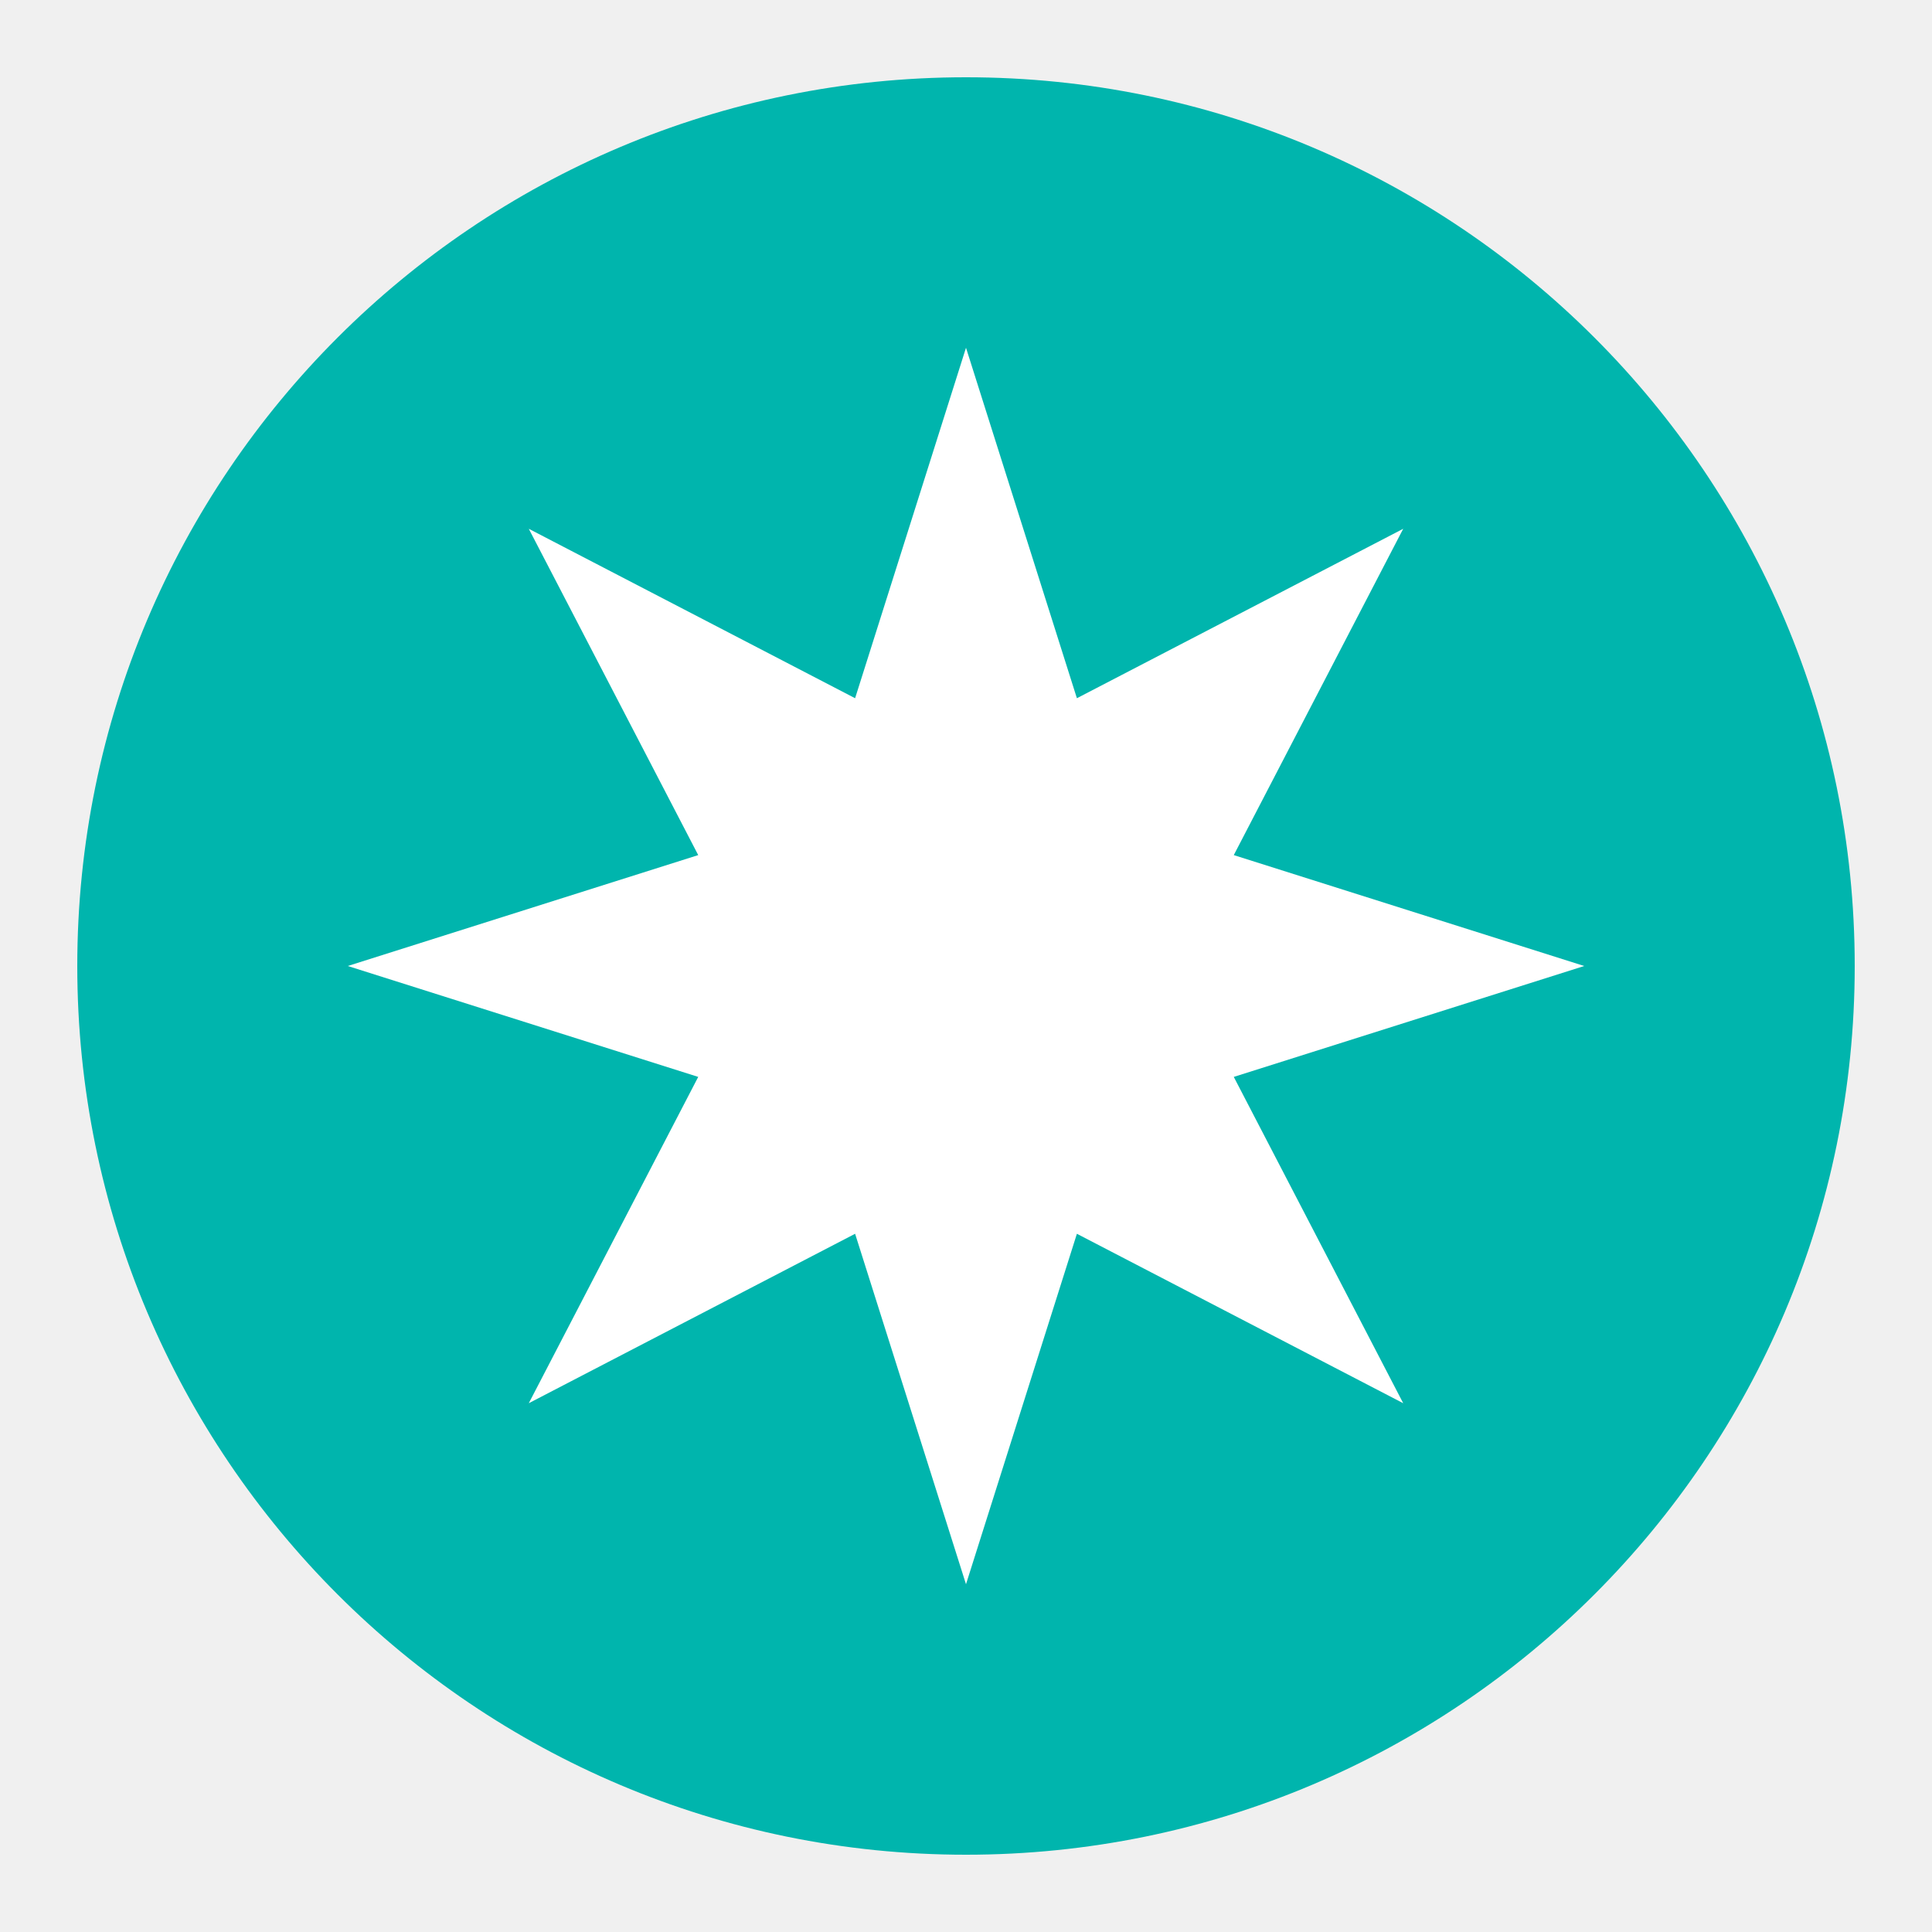
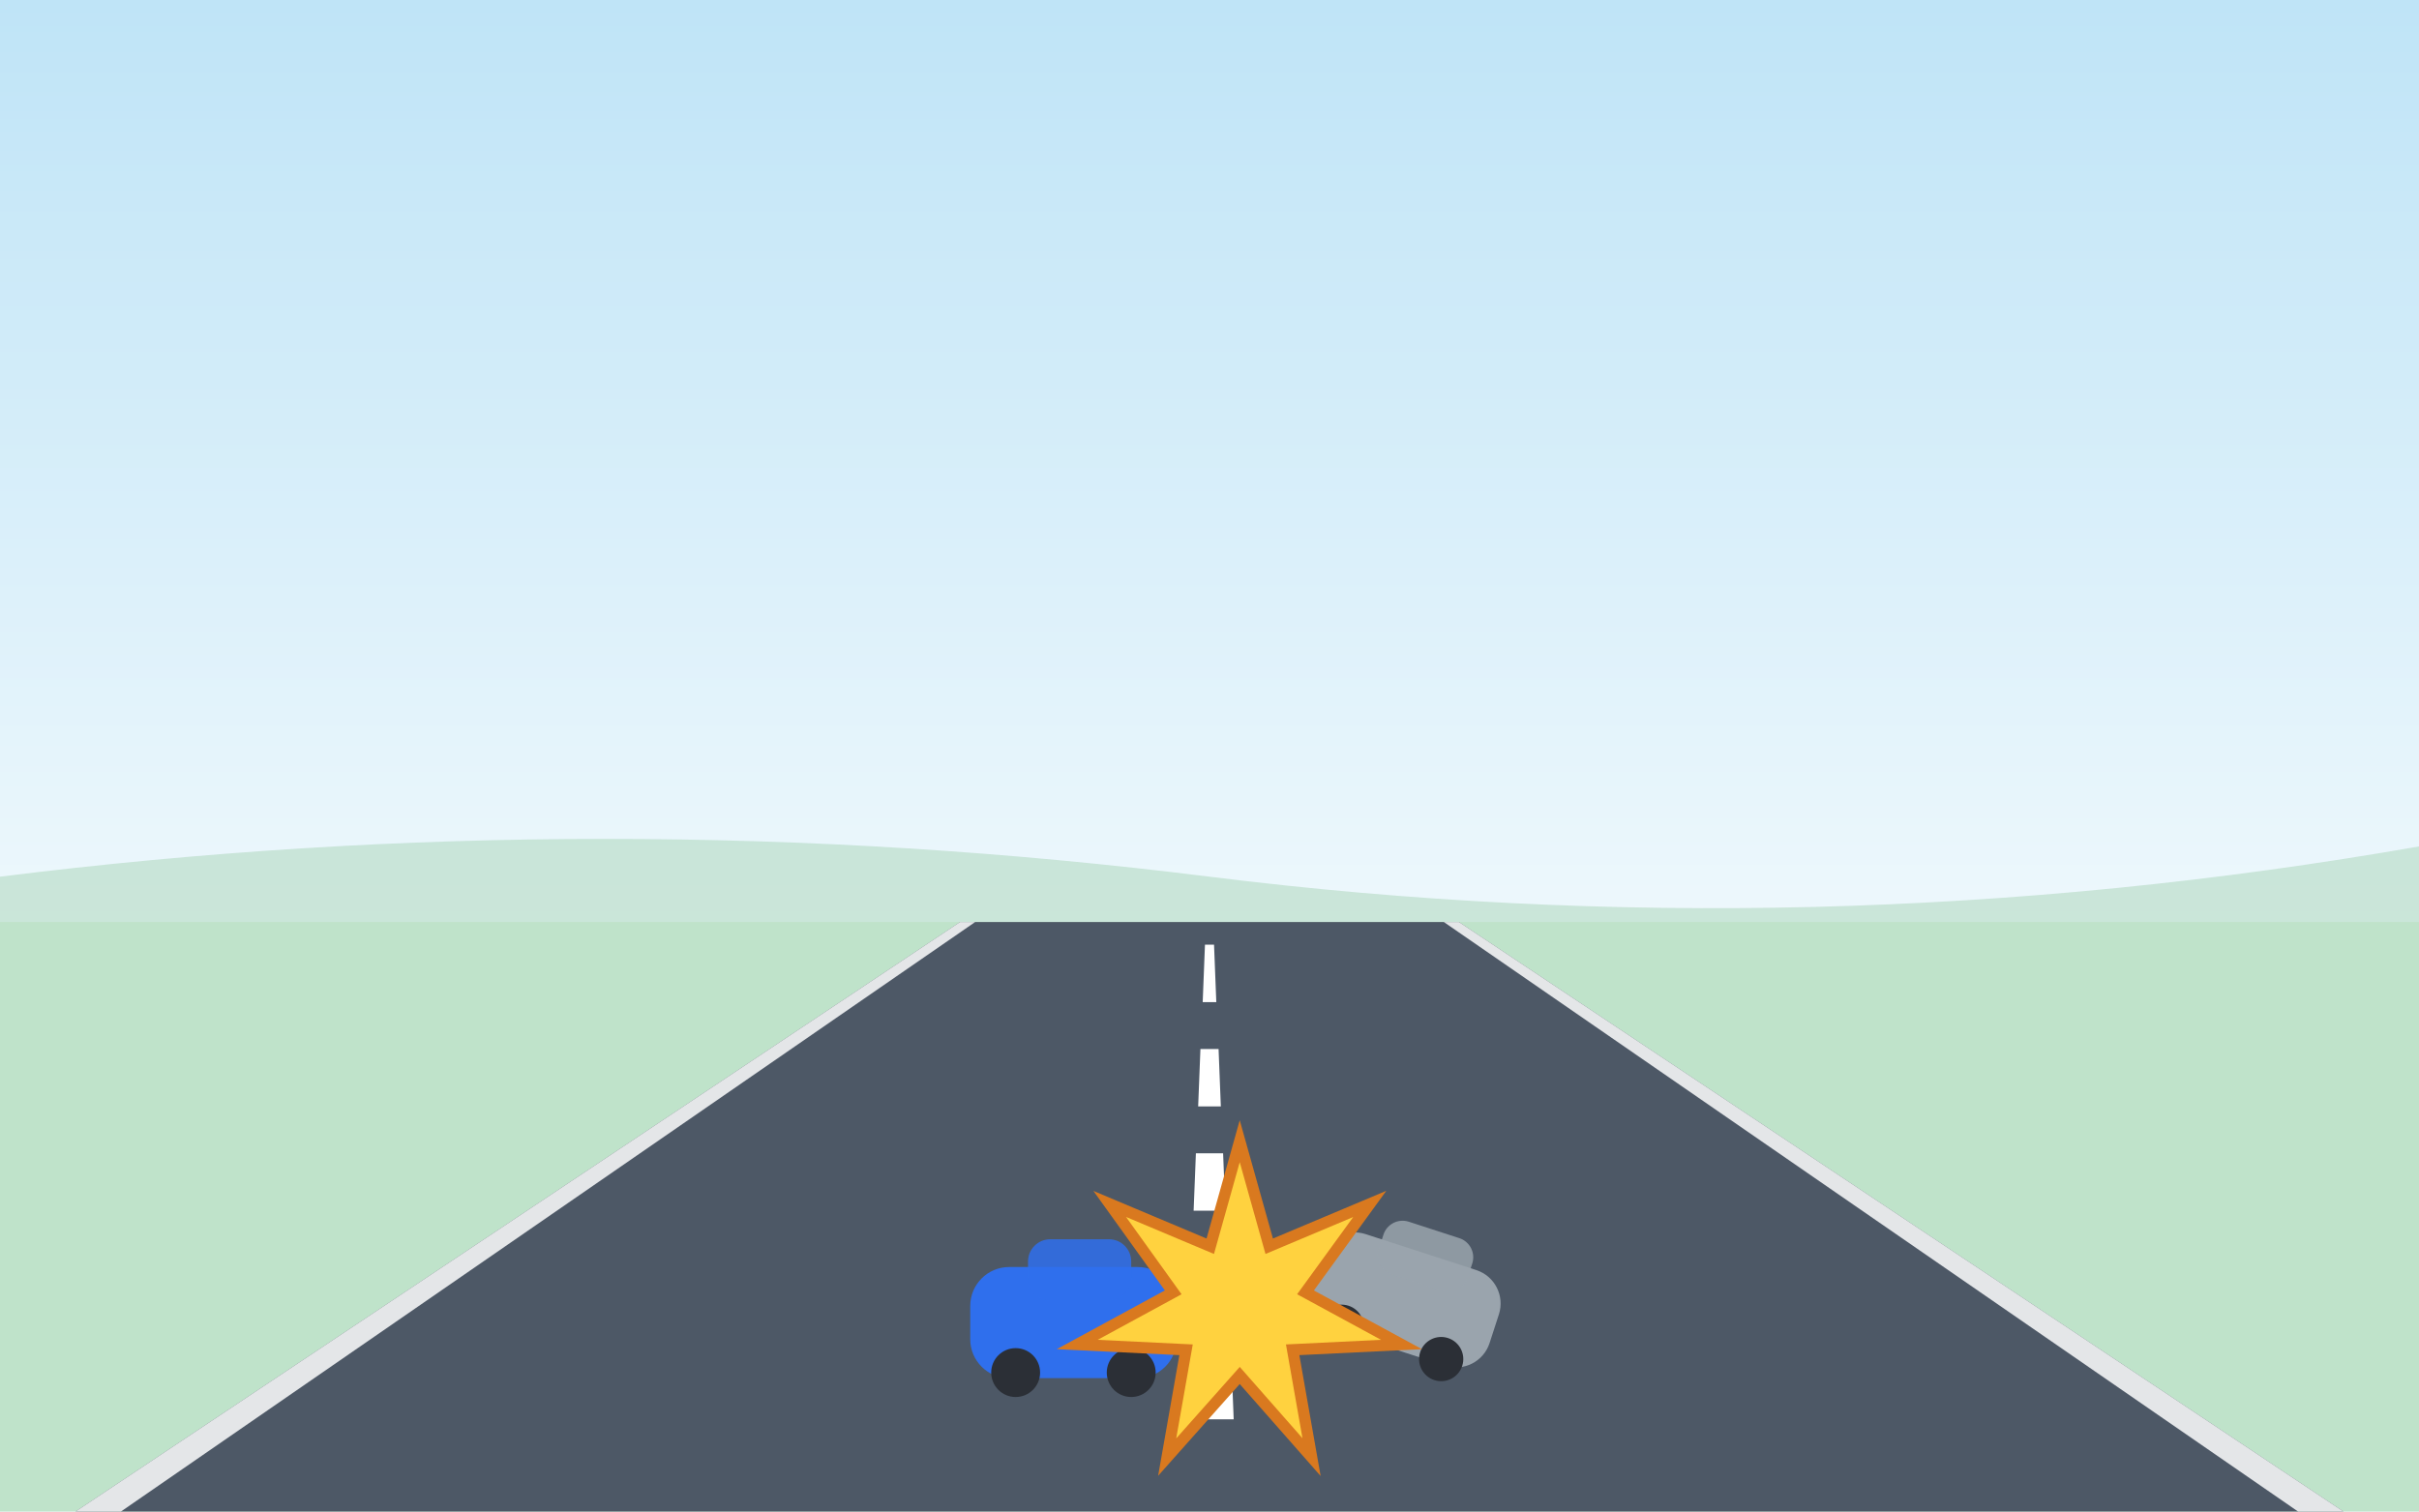
- <svg xmlns="http://www.w3.org/2000/svg" viewBox="0 0 100 100">
-   <circle cx="50" cy="50" r="46" fill="#00B5AD" />
-   <path d="M 50.00 18.00 L 55.74 36.14 L 72.63 27.37 L 63.86 44.26 L 82.00 50.00 L 63.86 55.74 L 72.63 72.63 L 55.74 63.86 L 50.00 82.00 L 44.26 63.86 L 27.37 72.63 L 36.14 55.74 L 18.00 50.00 L 36.14 44.26 L 27.37 27.37 L 44.26 36.14 Z" fill="#ffffff" />
+ <svg xmlns="http://www.w3.org/2000/svg" viewBox="0 0 320 200">
+   <defs>
+     <linearGradient id="sky" x1="0" y1="0" x2="0" y2="1">
+       <stop offset="0" stop-color="#bfe4f7" />
+       <stop offset="1" stop-color="#eef8fc" />
+     </linearGradient>
+   </defs>
+   <rect width="320" height="200" fill="#eef8fc" />
+   <rect width="320" height="124" fill="url(#sky)" />
+   <path d="M0,116 Q 80.0,106 160.0,116 T 320,112 V124 H0 Z" fill="#a7d3b6" opacity="0.5" />
+   <rect y="122" width="320" height="78" fill="#bfe3ca" />
+   <polygon points="127.0,122 193.0,122 310.0,200 10.0,200" fill="#4d5866" />
+   <polygon points="127.0,122 129.0,122 16.0,200 10.0,200" fill="#ffffff" opacity="0.85" />
+   <polygon points="191.0,122 193.0,122 310.0,200 304.0,200" fill="#ffffff" opacity="0.85" />
+   <polygon points="159.4,125.0 160.6,125.0 160.9,132.6 159.1,132.6" fill="#ffffff" />
+   <polygon points="158.8,138.8 161.2,138.8 161.5,146.4 158.5,146.4" fill="#ffffff" />
+   <polygon points="158.2,152.6 161.8,152.6 162.1,160.2 157.9,160.2" fill="#ffffff" />
+   <polygon points="157.7,166.4 162.3,166.4 162.7,174.0 157.3,174.0" fill="#ffffff" />
+   <polygon points="157.1,180.2 162.9,180.2 163.2,187.8 156.8,187.8" fill="#ffffff" />
+   <g transform="translate(142.0,175)">
+     <rect x="-13.65" y="-7.35" width="27.3" height="14.7" rx="5.145" fill="#2f6fed" />
+     <rect x="-6.006" y="-11.025" width="13.65" height="8.085" rx="2.94" fill="#2f6fed" opacity="0.85" />
+     <circle cx="-7.644" cy="6.615" r="3.234" fill="#2b2f36" />
+     <circle cx="7.644" cy="6.615" r="3.234" fill="#2b2f36" />
+   </g>
+   <g transform="translate(185.92,172) rotate(18)">
+     <g transform="translate(-185.92,-172)">
+       <g transform="translate(185.92,172)">
+         <rect x="-12.35" y="-6.65" width="24.7" height="13.3" rx="4.655" fill="#9aa4ad" />
+         <rect x="-5.434" y="-9.975" width="12.35" height="7.315" rx="2.66" fill="#9aa4ad" opacity="0.85" />
+         <circle cx="-6.916" cy="5.985" r="2.926" fill="#2b2f36" />
+         <circle cx="6.916" cy="5.985" r="2.926" fill="#2b2f36" />
+       </g>
+     </g>
+   </g>
+   <path d="M 164.0 151.0 L 167.9 164.9 L 181.2 159.3 L 172.7 171.0 L 185.4 177.9 L 171.0 178.6 L 173.5 192.8 L 164.0 182.0 L 154.4 192.8 L 156.9 178.6 L 142.5 177.9 L 155.2 171.0 L 146.8 159.3 L 160.1 164.9 Z" fill="#ffd23f" stroke="#d9791f" stroke-width="1.5" />
</svg>
